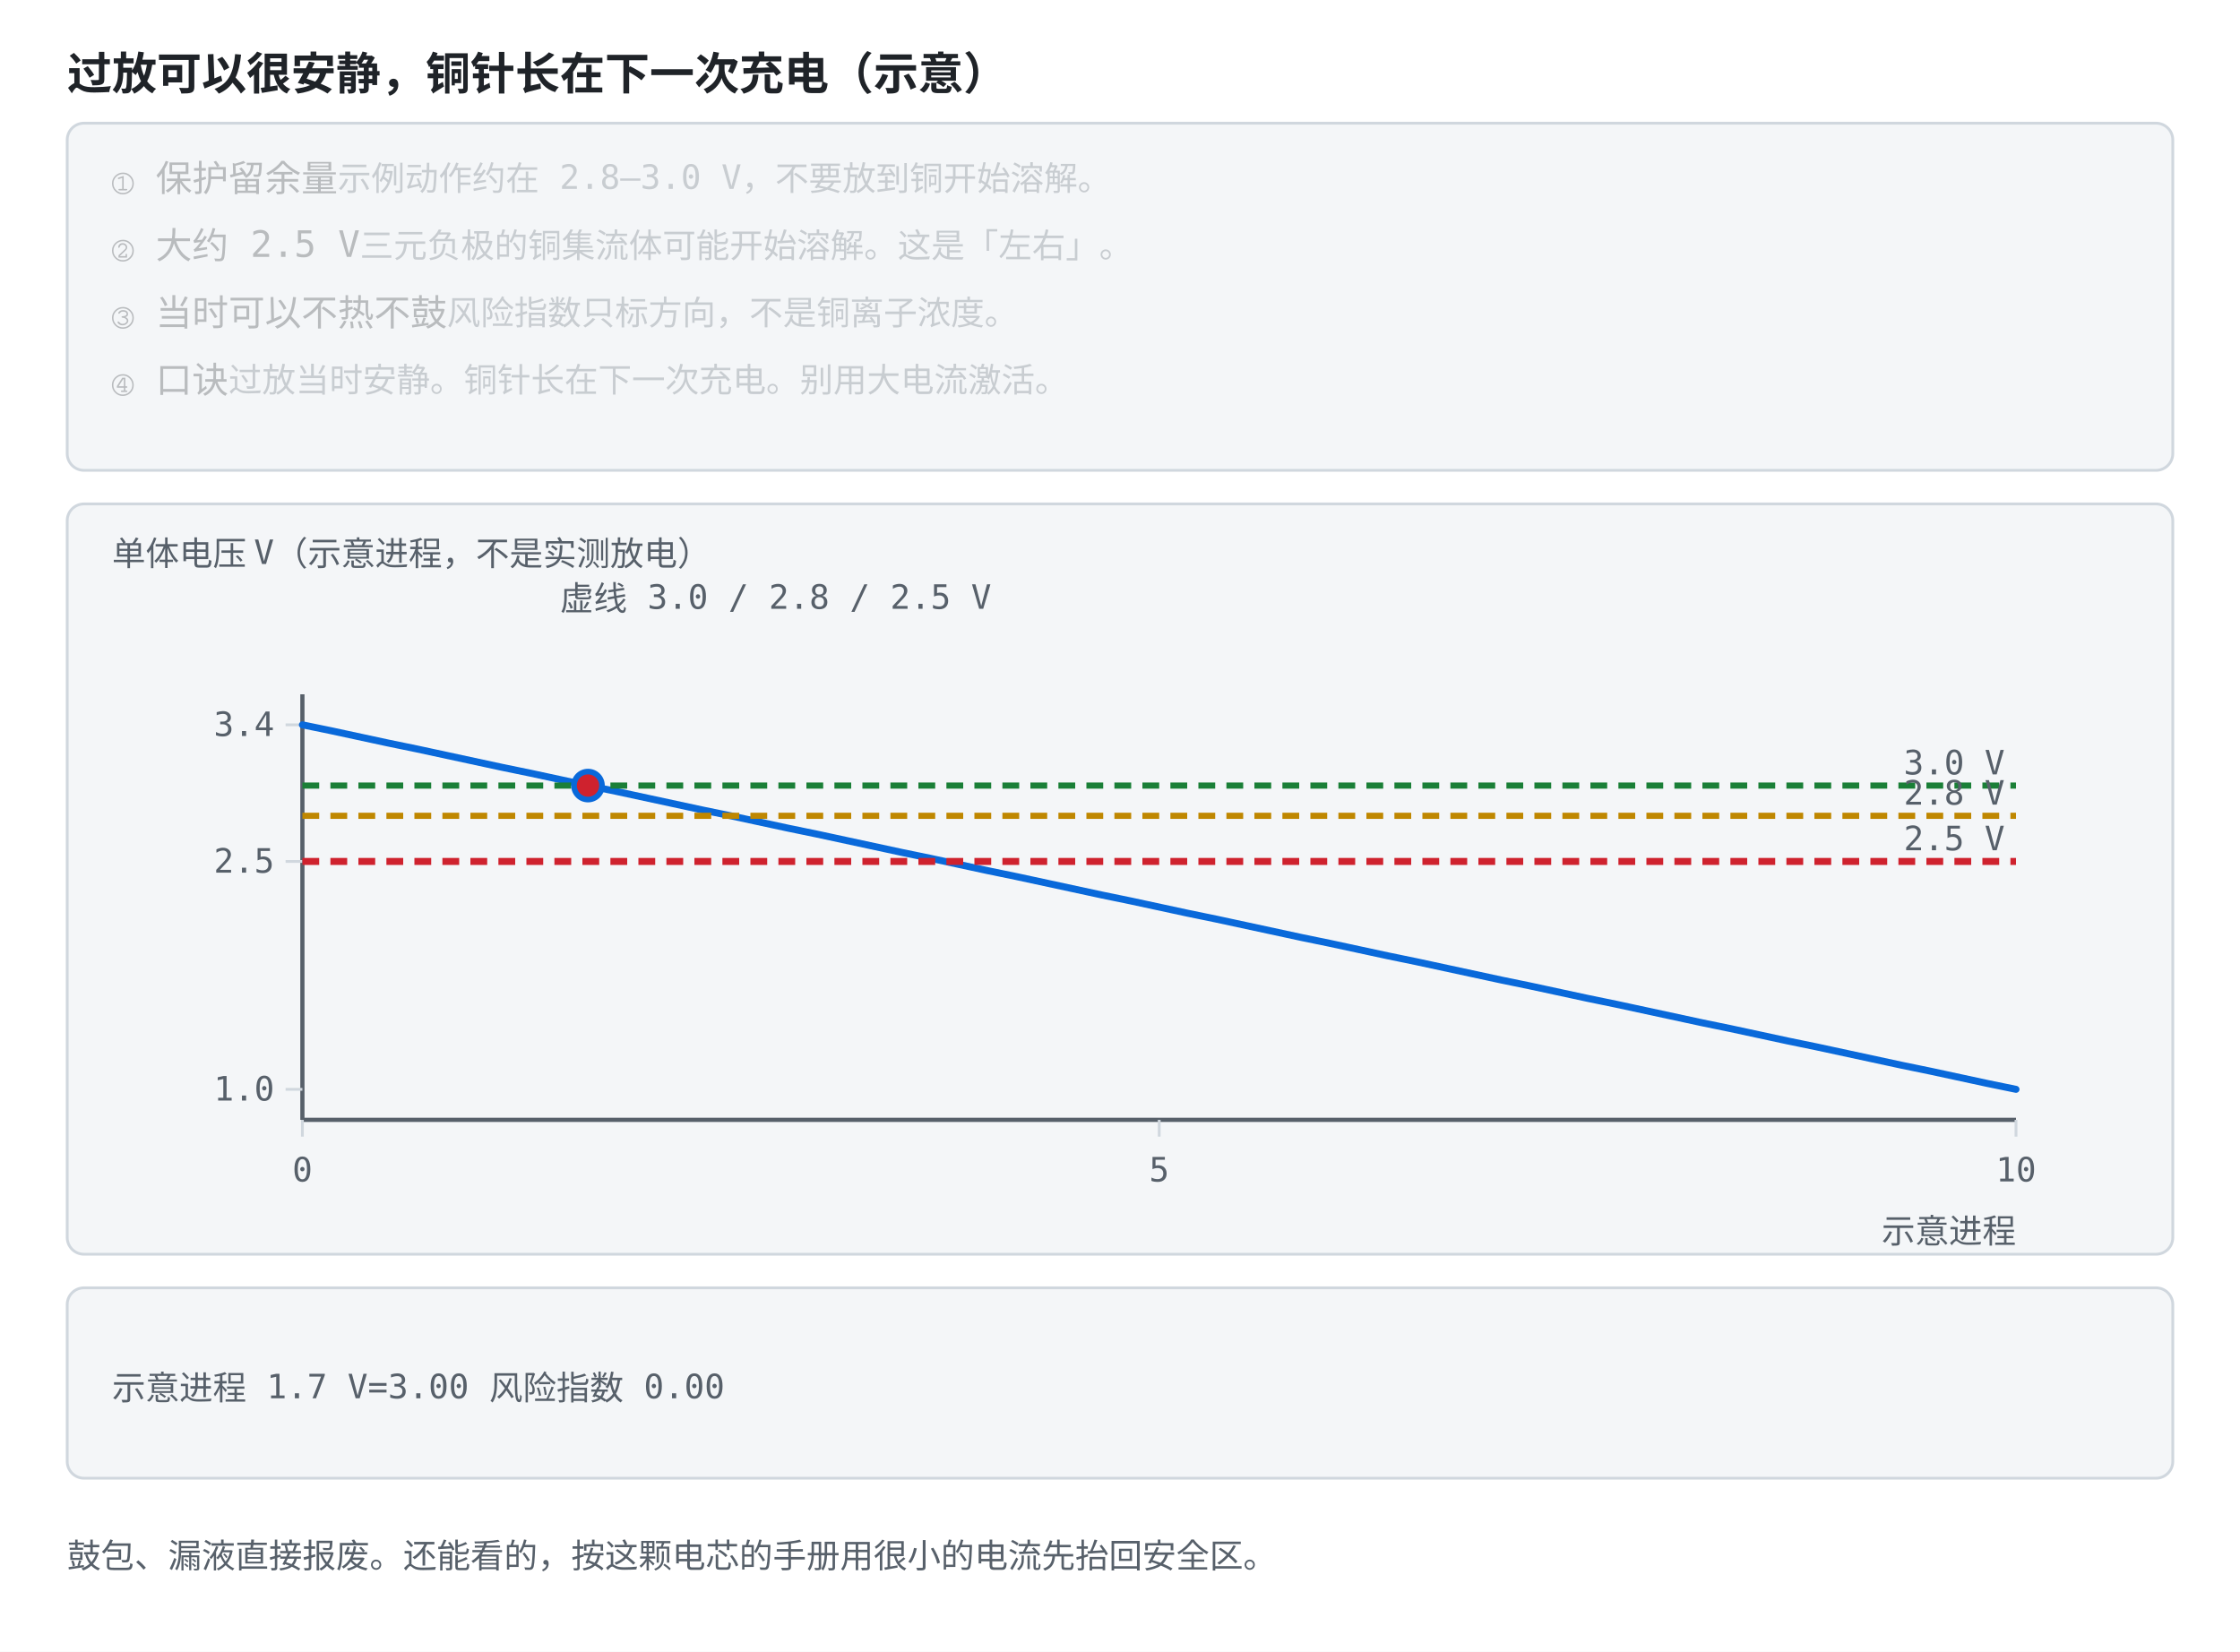
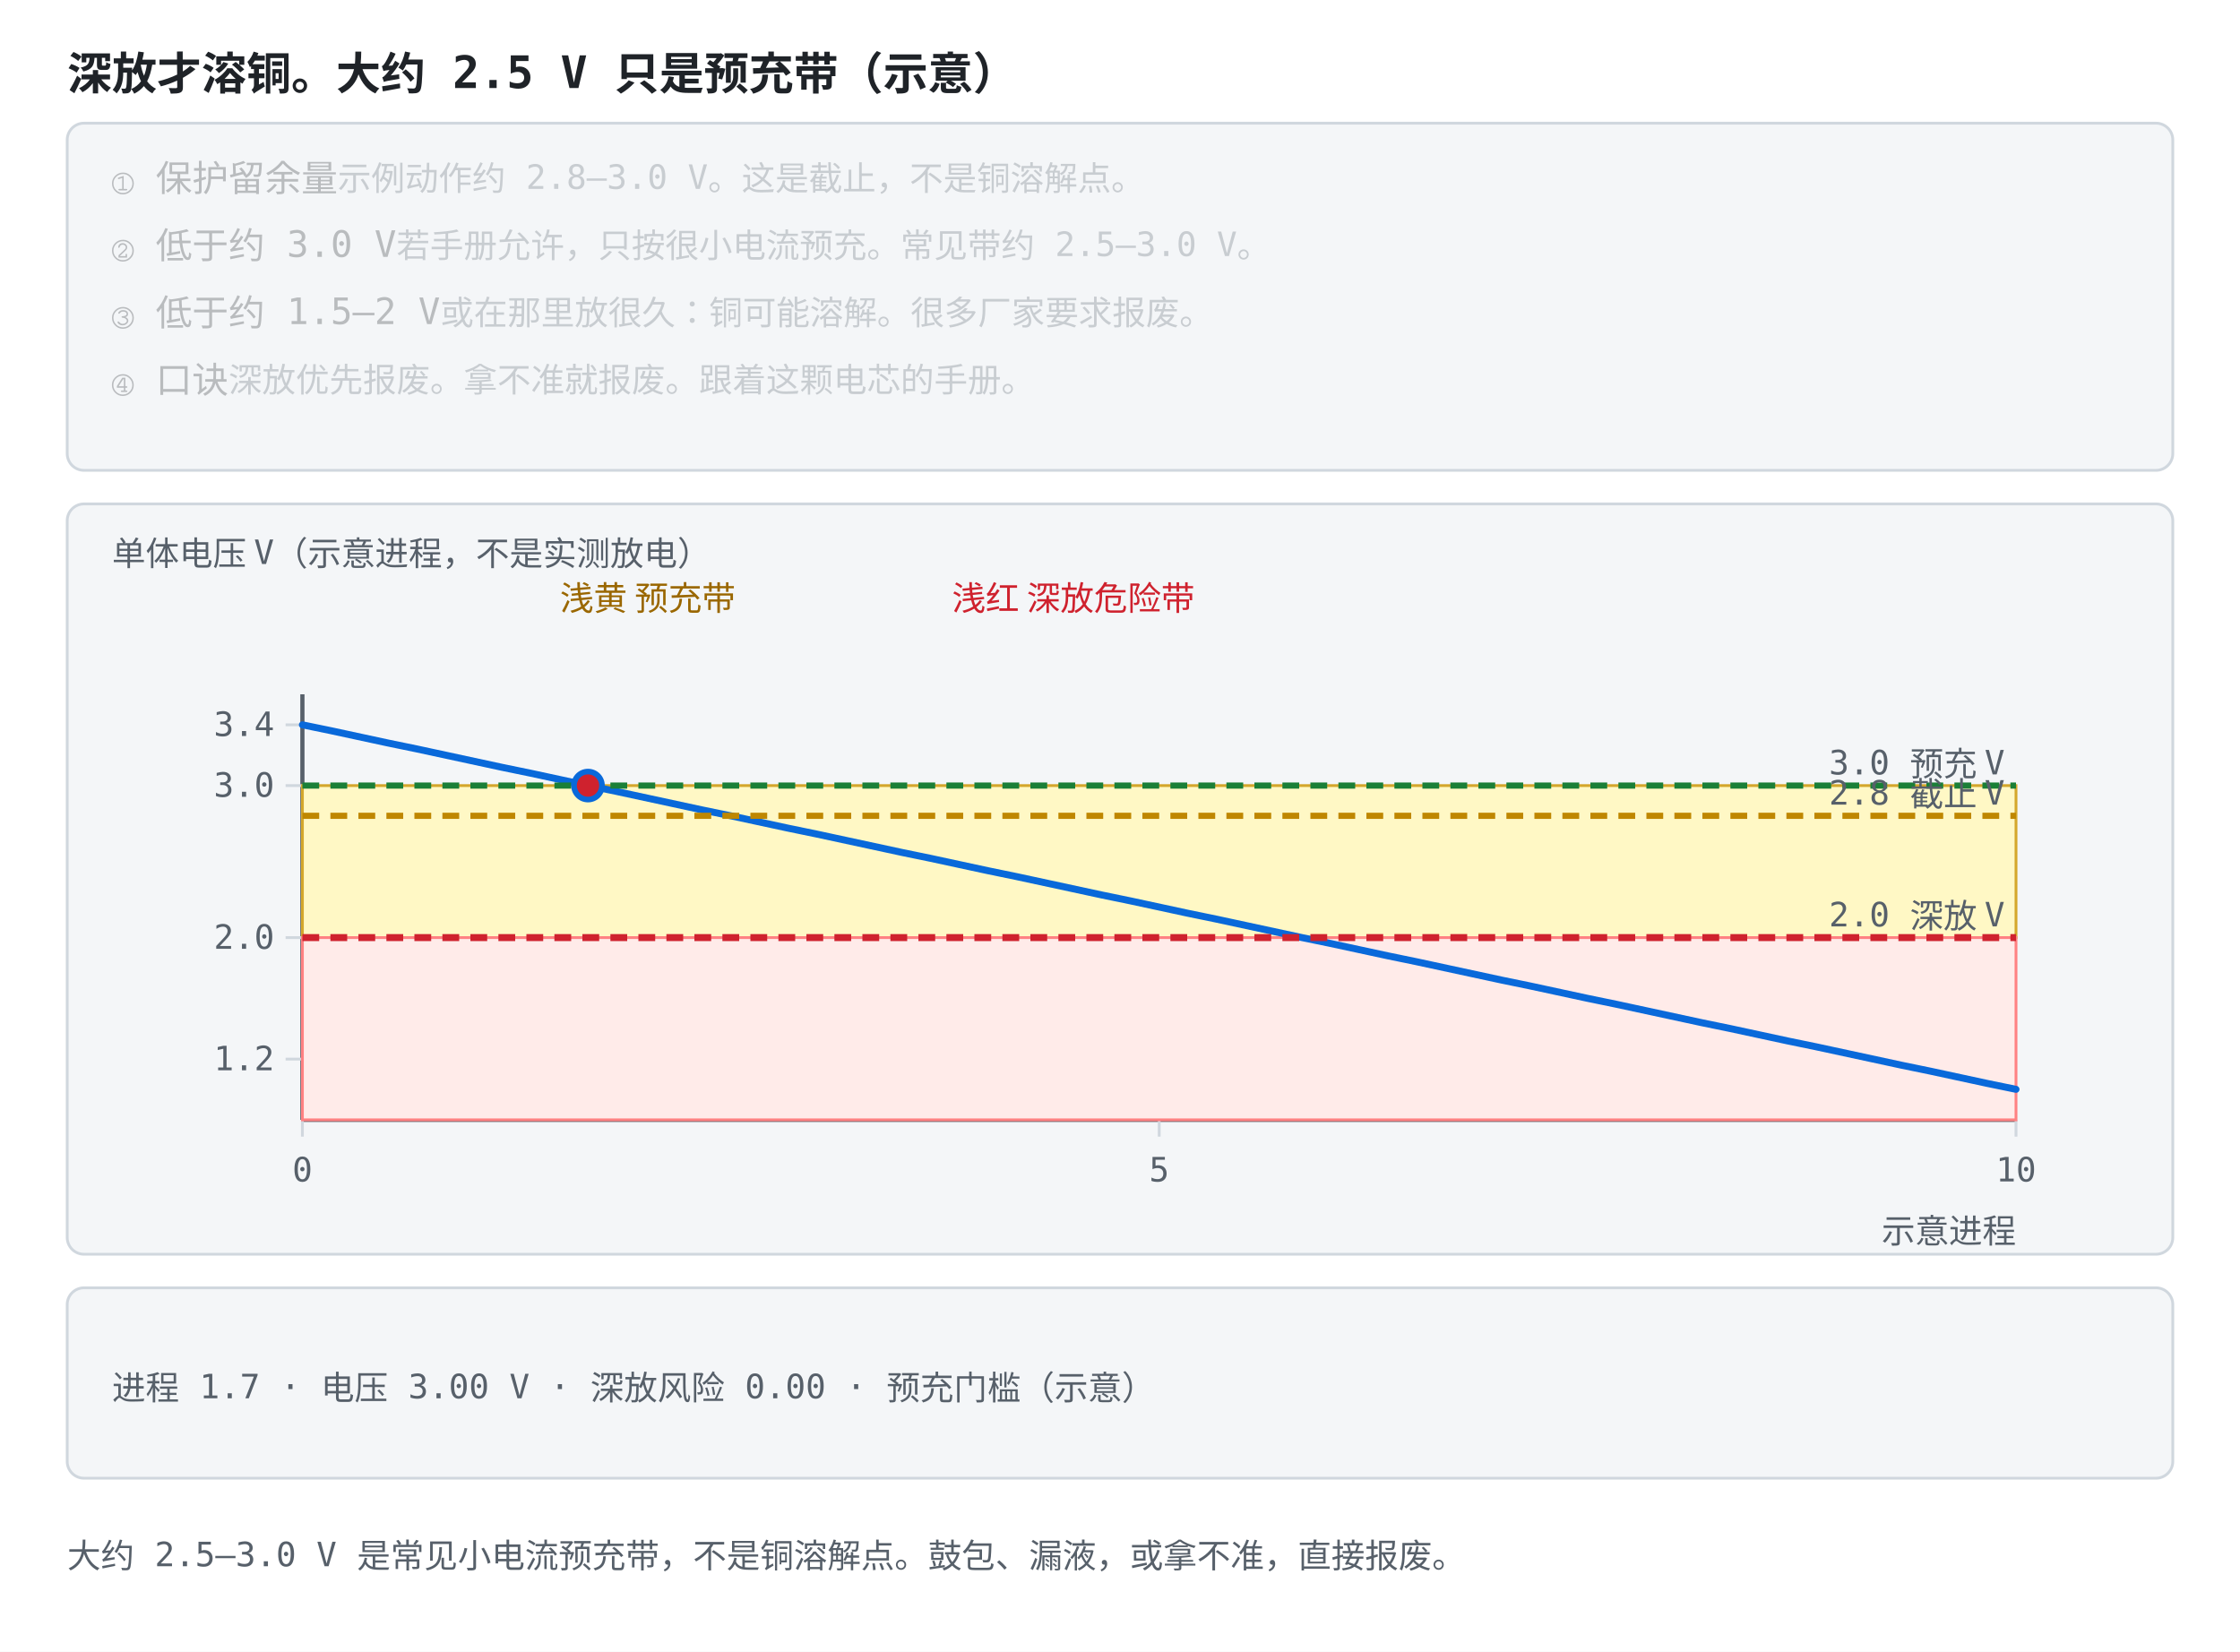
<svg xmlns="http://www.w3.org/2000/svg" viewBox="0 0 800 590" role="img" font-family="ui-monospace, Consolas, monospace">
  <style>
    .bg { fill: #ffffff; }
    .panel { fill: #f4f6f8; stroke: #d0d7de; }
    .axis { stroke: #57606a; stroke-width: 1.5; fill: none; }
    .grid { stroke: #d0d7de; stroke-width: 1; fill: none; }
    .txt { fill: #1f2328; font-size: 13px; }
    .small { fill: #57606a; font-size: 12px; }
    .title { fill: #1f2328; font-size: 16px; font-weight: bold; }
    .hi { fill: #0969da; }
    .warn { fill: #cf222e; }
    .ok { fill: #1a7f37; }
    .gold { fill: #9a6700; }
    .lineb { stroke: #0969da; stroke-width: 2.5; fill: none; }
    .liner { stroke: #cf222e; stroke-width: 2.5; fill: none; }
    .lineg { stroke: #1a7f37; stroke-width: 2.2; fill: none; stroke-dasharray: 6 4; }
    .liney { stroke: #bf8700; stroke-width: 2.2; fill: none; }
    .linek { stroke: #57606a; stroke-width: 2.2; fill: none; stroke-dasharray: 7 4; }
    .dotb { fill: #0969da; }
    .dotr { fill: #cf222e; }
    .dotg { fill: #1a7f37; }
    .doty { fill: #bf8700; }
    .boxb { fill: #ddf4ff; stroke: #0969da; }
+     .boxy { fill: #fff8c5; stroke: #d4a72c; }
+     .boxr { fill: #ffebe9; stroke: #ff8182; }
    @media (prefers-color-scheme: dark) {
      .bg { fill: #0d1117; }
      .panel { fill: #161b22; stroke: #30363d; }
      .axis { stroke: #8b949e; }
      .grid { stroke: #30363d; }
      .txt { fill: #e6edf3; }
      .small { fill: #8b949e; }
      .title { fill: #e6edf3; }
      .hi { fill: #4493f8; }
      .warn { fill: #ff7b72; }
      .ok { fill: #3fb950; }
      .gold { fill: #d29922; }
      .lineb { stroke: #4493f8; }
      .liner { stroke: #ff7b72; }
      .lineg { stroke: #3fb950; }
      .liney { stroke: #d29922; }
      .linek { stroke: #8b949e; }
      .dotb { fill: #4493f8; }
      .dotr { fill: #ff7b72; }
      .dotg { fill: #3fb950; }
      .doty { fill: #d29922; }
      .boxb { fill: #12233a; stroke: #4493f8; }
+       .boxy { fill: #3d2e00; stroke: #d29922; }
+       .boxr { fill: #3d1418; stroke: #f85149; }
    }
  </style>
  <rect class="bg" width="800" height="590" />
-   <text class="title" x="24" y="32">过放可以很安静，铜针长在下一次充电（示意）</text>
+   <text class="title" x="24" y="32">深放才溶铜。大约 2.5 V 只是预充带（示意）</text>
  <rect class="panel" x="24" y="44" width="752" height="124" rx="6" />
-   <text class="txt" x="40" y="68" opacity="0.28">① 保护留余量<tspan class="small">　示例动作约在 2.8–3.0 V，不要放到铜开始溶解。</tspan>
+   <text class="txt" x="40" y="68" opacity="0.28">① 保护留余量<tspan class="small">　示例动作约 2.8–3.0 V。这是截止，不是铜溶解点。</tspan>
    <animate attributeName="opacity" values="1;1;0.28;0.28;0.28;0.28;0.28;0.28" keyTimes="0;0.249;0.25;0.499;0.5;0.749;0.75;1" dur="12s" repeatCount="indefinite" />
  </text>
-   <text class="txt" x="40" y="92" opacity="0.28">② 大约 2.5 V<tspan class="small">　三元负极的铜集流体可能开始溶解。这是「左右」。</tspan>
+   <text class="txt" x="40" y="92" opacity="0.28">② 低于约 3.0 V<tspan class="small">　若手册允许，只按很小电流预充。常见带约 2.5–3.0 V。</tspan>
    <animate attributeName="opacity" values="0.28;0.28;1;1;0.28;0.28;0.28;0.28" keyTimes="0;0.249;0.25;0.499;0.5;0.749;0.75;1" dur="12s" repeatCount="indefinite" />
  </text>
-   <text class="txt" x="40" y="116" opacity="0.28">③ 当时可以不热不鼓<tspan class="small">　风险指数只标方向，不是铜离子浓度。</tspan>
+   <text class="txt" x="40" y="116" opacity="0.28">③ 低于约 1.5–2 V<tspan class="small">　或在那里放很久：铜可能溶解。很多厂家要求报废。</tspan>
    <animate attributeName="opacity" values="0.28;0.28;0.28;0.28;1;1;0.28;0.28" keyTimes="0;0.249;0.25;0.499;0.5;0.749;0.75;1" dur="12s" repeatCount="indefinite" />
  </text>
-   <text class="txt" x="40" y="140" opacity="0.28">④ 口诀<tspan class="small">　过放当时安静。铜针长在下一次充电。别用大电流激活。</tspan>
+   <text class="txt" x="40" y="140" opacity="0.28">④ 口诀<tspan class="small">　深放优先报废。拿不准就报废。跟着这颗电芯的手册。</tspan>
    <animate attributeName="opacity" values="0.28;0.28;0.28;0.28;0.28;0.28;1;1" keyTimes="0;0.249;0.25;0.499;0.5;0.749;0.75;1" dur="12s" repeatCount="indefinite" />
  </text>
  <rect class="panel" x="24" y="180" width="752" height="268" rx="6" />
  <text class="small" x="40" y="202">单体电压 V（示意进程，不是实测放电）</text>
-   <text class="small" x="200" y="218">虚线 3.0 / 2.8 / 2.5 V</text>
+   <text class="gold" x="200" y="218">浅黄 预充带</text>
+   <text class="warn" x="340" y="218">浅红 深放危险带</text>
  <line class="axis" x1="108.0" y1="248.0" x2="108.0" y2="400.0" />
  <line class="axis" x1="108.0" y1="400.0" x2="720.0" y2="400.0" />
  <line class="grid" x1="108.0" y1="400.0" x2="108.0" y2="406.0" />
  <text class="small" x="108.0" y="422.0" text-anchor="middle">0</text>
  <line class="grid" x1="414.0" y1="400.0" x2="414.0" y2="406.0" />
  <text class="small" x="414.0" y="422.0" text-anchor="middle">5</text>
  <line class="grid" x1="720.0" y1="400.0" x2="720.0" y2="406.0" />
  <text class="small" x="720.0" y="422.0" text-anchor="middle">10</text>
-   <line class="grid" x1="102.0" y1="389.1" x2="108.0" y2="389.1" />
-   <text class="small" x="98.0" y="393.1" text-anchor="end">1.0</text>
-   <line class="grid" x1="102.0" y1="307.7" x2="108.0" y2="307.7" />
-   <text class="small" x="98.0" y="311.7" text-anchor="end">2.5</text>
+   <line class="grid" x1="102.0" y1="378.3" x2="108.0" y2="378.3" />
+   <text class="small" x="98.0" y="382.3" text-anchor="end">1.2</text>
+   <line class="grid" x1="102.0" y1="334.9" x2="108.0" y2="334.9" />
+   <text class="small" x="98.0" y="338.9" text-anchor="end">2.0</text>
+   <line class="grid" x1="102.0" y1="280.6" x2="108.0" y2="280.6" />
+   <text class="small" x="98.0" y="284.6" text-anchor="end">3.0</text>
  <line class="grid" x1="102.0" y1="258.9" x2="108.0" y2="258.9" />
  <text class="small" x="98.0" y="262.9" text-anchor="end">3.4</text>
  <text class="small" x="720" y="444" text-anchor="end">示意进程</text>
+   <rect class="boxy" x="108.0" y="280.6" width="612.0" height="54.3" />
+   <rect class="boxr" x="108.0" y="334.9" width="612.0" height="65.1" />
  <polyline class="lineb" points="108.0,258.9 118.2,261.0 128.4,263.2 138.6,265.4 148.8,267.5 159.0,269.7 169.2,271.9 179.4,274.1 189.6,276.2 199.8,278.4 210.0,280.6 220.2,282.7 230.4,284.9 240.6,287.1 250.8,289.3 261.0,291.4 271.2,293.6 281.4,295.8 291.6,297.9 301.8,300.1 312.0,302.3 322.2,304.5 332.4,306.6 342.6,308.8 352.8,311.0 363.0,313.1 373.2,315.3 383.4,317.5 393.6,319.7 403.8,321.8 414.0,324.0 424.2,326.2 434.4,328.3 444.6,330.5 454.8,332.7 465.0,334.9 475.2,337.0 485.4,339.2 495.6,341.4 505.8,343.5 516.0,345.7 526.2,347.9 536.4,350.1 546.6,352.2 556.8,354.4 567.0,356.6 577.2,358.7 587.4,360.9 597.6,363.1 607.8,365.3 618.0,367.4 628.2,369.6 638.4,371.8 648.6,373.9 658.8,376.1 669.0,378.3 679.2,380.5 689.4,382.6 699.6,384.8 709.8,387.0 720.0,389.1" stroke-linejoin="round" stroke-linecap="round" />
  <line class="lineg" x1="108" y1="280.6" x2="720" y2="280.6" stroke-dasharray="6 4" />
-   <text class="small" x="716" y="276.6" text-anchor="end">3.0 V</text>
+   <text class="small" x="716" y="276.6" text-anchor="end">3.0 预充 V</text>
  <line class="liney" x1="108" y1="291.4" x2="720" y2="291.4" stroke-dasharray="6 4" />
-   <text class="small" x="716" y="287.4" text-anchor="end">2.8 V</text>
-   <line class="liner" x1="108" y1="307.7" x2="720" y2="307.7" stroke-dasharray="6 4" />
-   <text class="small" x="716" y="303.7" text-anchor="end">2.5 V</text>
+   <text class="small" x="716" y="287.4" text-anchor="end">2.8 截止 V</text>
+   <line class="liner" x1="108" y1="334.9" x2="720" y2="334.9" stroke-dasharray="6 4" />
+   <text class="small" x="716" y="330.9" text-anchor="end">2.0 深放 V</text>
  <circle class="dotb" r="6" cx="210.0" cy="280.6">
-     <animate attributeName="cx" values="210.0;261.0;337.5;720.0;720.0" keyTimes="0;0.25;0.5;0.75;1" dur="12s" repeatCount="indefinite" />
-     <animate attributeName="cy" values="280.6;291.4;307.7;389.1;389.1" keyTimes="0;0.25;0.5;0.75;1" dur="12s" repeatCount="indefinite" />
+     <animate attributeName="cx" values="210.0;337.5;465.0;669.0;669.0" keyTimes="0;0.25;0.5;0.75;1" dur="12s" repeatCount="indefinite" />
+     <animate attributeName="cy" values="280.6;307.7;334.9;378.3;378.3" keyTimes="0;0.25;0.5;0.75;1" dur="12s" repeatCount="indefinite" />
  </circle>
  <circle class="dotr" r="4" cx="210.0" cy="280.6">
-     <animate attributeName="cx" values="210.0;261.0;337.5;720.0;720.0" keyTimes="0;0.25;0.5;0.75;1" dur="12s" repeatCount="indefinite" begin="-6s" />
-     <animate attributeName="cy" values="280.6;291.4;307.7;389.1;389.1" keyTimes="0;0.25;0.5;0.75;1" dur="12s" repeatCount="indefinite" begin="-6s" />
+     <animate attributeName="cx" values="210.0;337.5;465.0;669.0;669.0" keyTimes="0;0.25;0.5;0.75;1" dur="12s" repeatCount="indefinite" begin="-6s" />
+     <animate attributeName="cy" values="280.6;307.7;334.9;378.3;378.3" keyTimes="0;0.25;0.5;0.75;1" dur="12s" repeatCount="indefinite" begin="-6s" />
  </circle>
  <rect class="panel" x="24" y="460" width="752" height="68" rx="6" />
-   <text class="small" x="40.0" y="500.0" text-anchor="start" opacity="1">示意进程 1.7  V=3.00  风险指数 0.00<animate attributeName="opacity" values="1;0;0;0;0" keyTimes="0;0.25;0.5;0.75;1" calcMode="discrete" dur="12s" repeatCount="indefinite" />
+   <text class="small" x="40.0" y="500.0" text-anchor="start" opacity="1">进程 1.7 · 电压 3.00 V · 深放风险 0.00 · 预充门槛（示意）<animate attributeName="opacity" values="1;0;0;0;0" keyTimes="0;0.25;0.5;0.75;1" calcMode="discrete" dur="12s" repeatCount="indefinite" />
  </text>
-   <text class="small" x="40.0" y="500.0" text-anchor="start" opacity="0">示意进程 2.5  V=2.80  风险指数 0.00<animate attributeName="opacity" values="0;1;0;0;0" keyTimes="0;0.25;0.5;0.75;1" calcMode="discrete" dur="12s" repeatCount="indefinite" />
+   <text class="small" x="40.0" y="500.0" text-anchor="start" opacity="0">进程 3.7 · 电压 2.50 V · 深放风险 0.00 · 预充带（示意）<animate attributeName="opacity" values="0;1;0;0;0" keyTimes="0;0.25;0.5;0.75;1" calcMode="discrete" dur="12s" repeatCount="indefinite" />
  </text>
-   <text class="small" x="40.0" y="500.0" text-anchor="start" opacity="0">示意进程 3.8  V=2.50  风险指数 0.00<animate attributeName="opacity" values="0;0;1;0;0" keyTimes="0;0.25;0.5;0.75;1" calcMode="discrete" dur="12s" repeatCount="indefinite" />
+   <text class="small" x="40.0" y="500.0" text-anchor="start" opacity="0">进程 5.8 · 电压 2.00 V · 深放风险 0.00 · 深放带上沿（示意）<animate attributeName="opacity" values="0;0;1;0;0" keyTimes="0;0.25;0.5;0.75;1" calcMode="discrete" dur="12s" repeatCount="indefinite" />
  </text>
-   <text class="small" x="40.0" y="500.0" text-anchor="start" opacity="0">示意进程 10.0  V=1.00  风险指数 1.00<animate attributeName="opacity" values="0;0;0;1;0" keyTimes="0;0.25;0.5;0.75;1" calcMode="discrete" dur="12s" repeatCount="indefinite" />
+   <text class="small" x="40.0" y="500.0" text-anchor="start" opacity="0">进程 9.2 · 电压 1.20 V · 深放风险 1.00 · 深放危险带（示意）<animate attributeName="opacity" values="0;0;0;1;0" keyTimes="0;0.25;0.5;0.75;1" calcMode="discrete" dur="12s" repeatCount="indefinite" />
  </text>
-   <text class="small" x="24" y="560">鼓包、漏液直接报废。还能看的，按这颗电芯的手册用很小的电流先抬回安全区。</text>
+   <text class="small" x="24" y="560">大约 2.5–3.0 V 是常见小电流预充带，不是铜溶解点。鼓包、漏液，或拿不准，直接报废。</text>
</svg>
